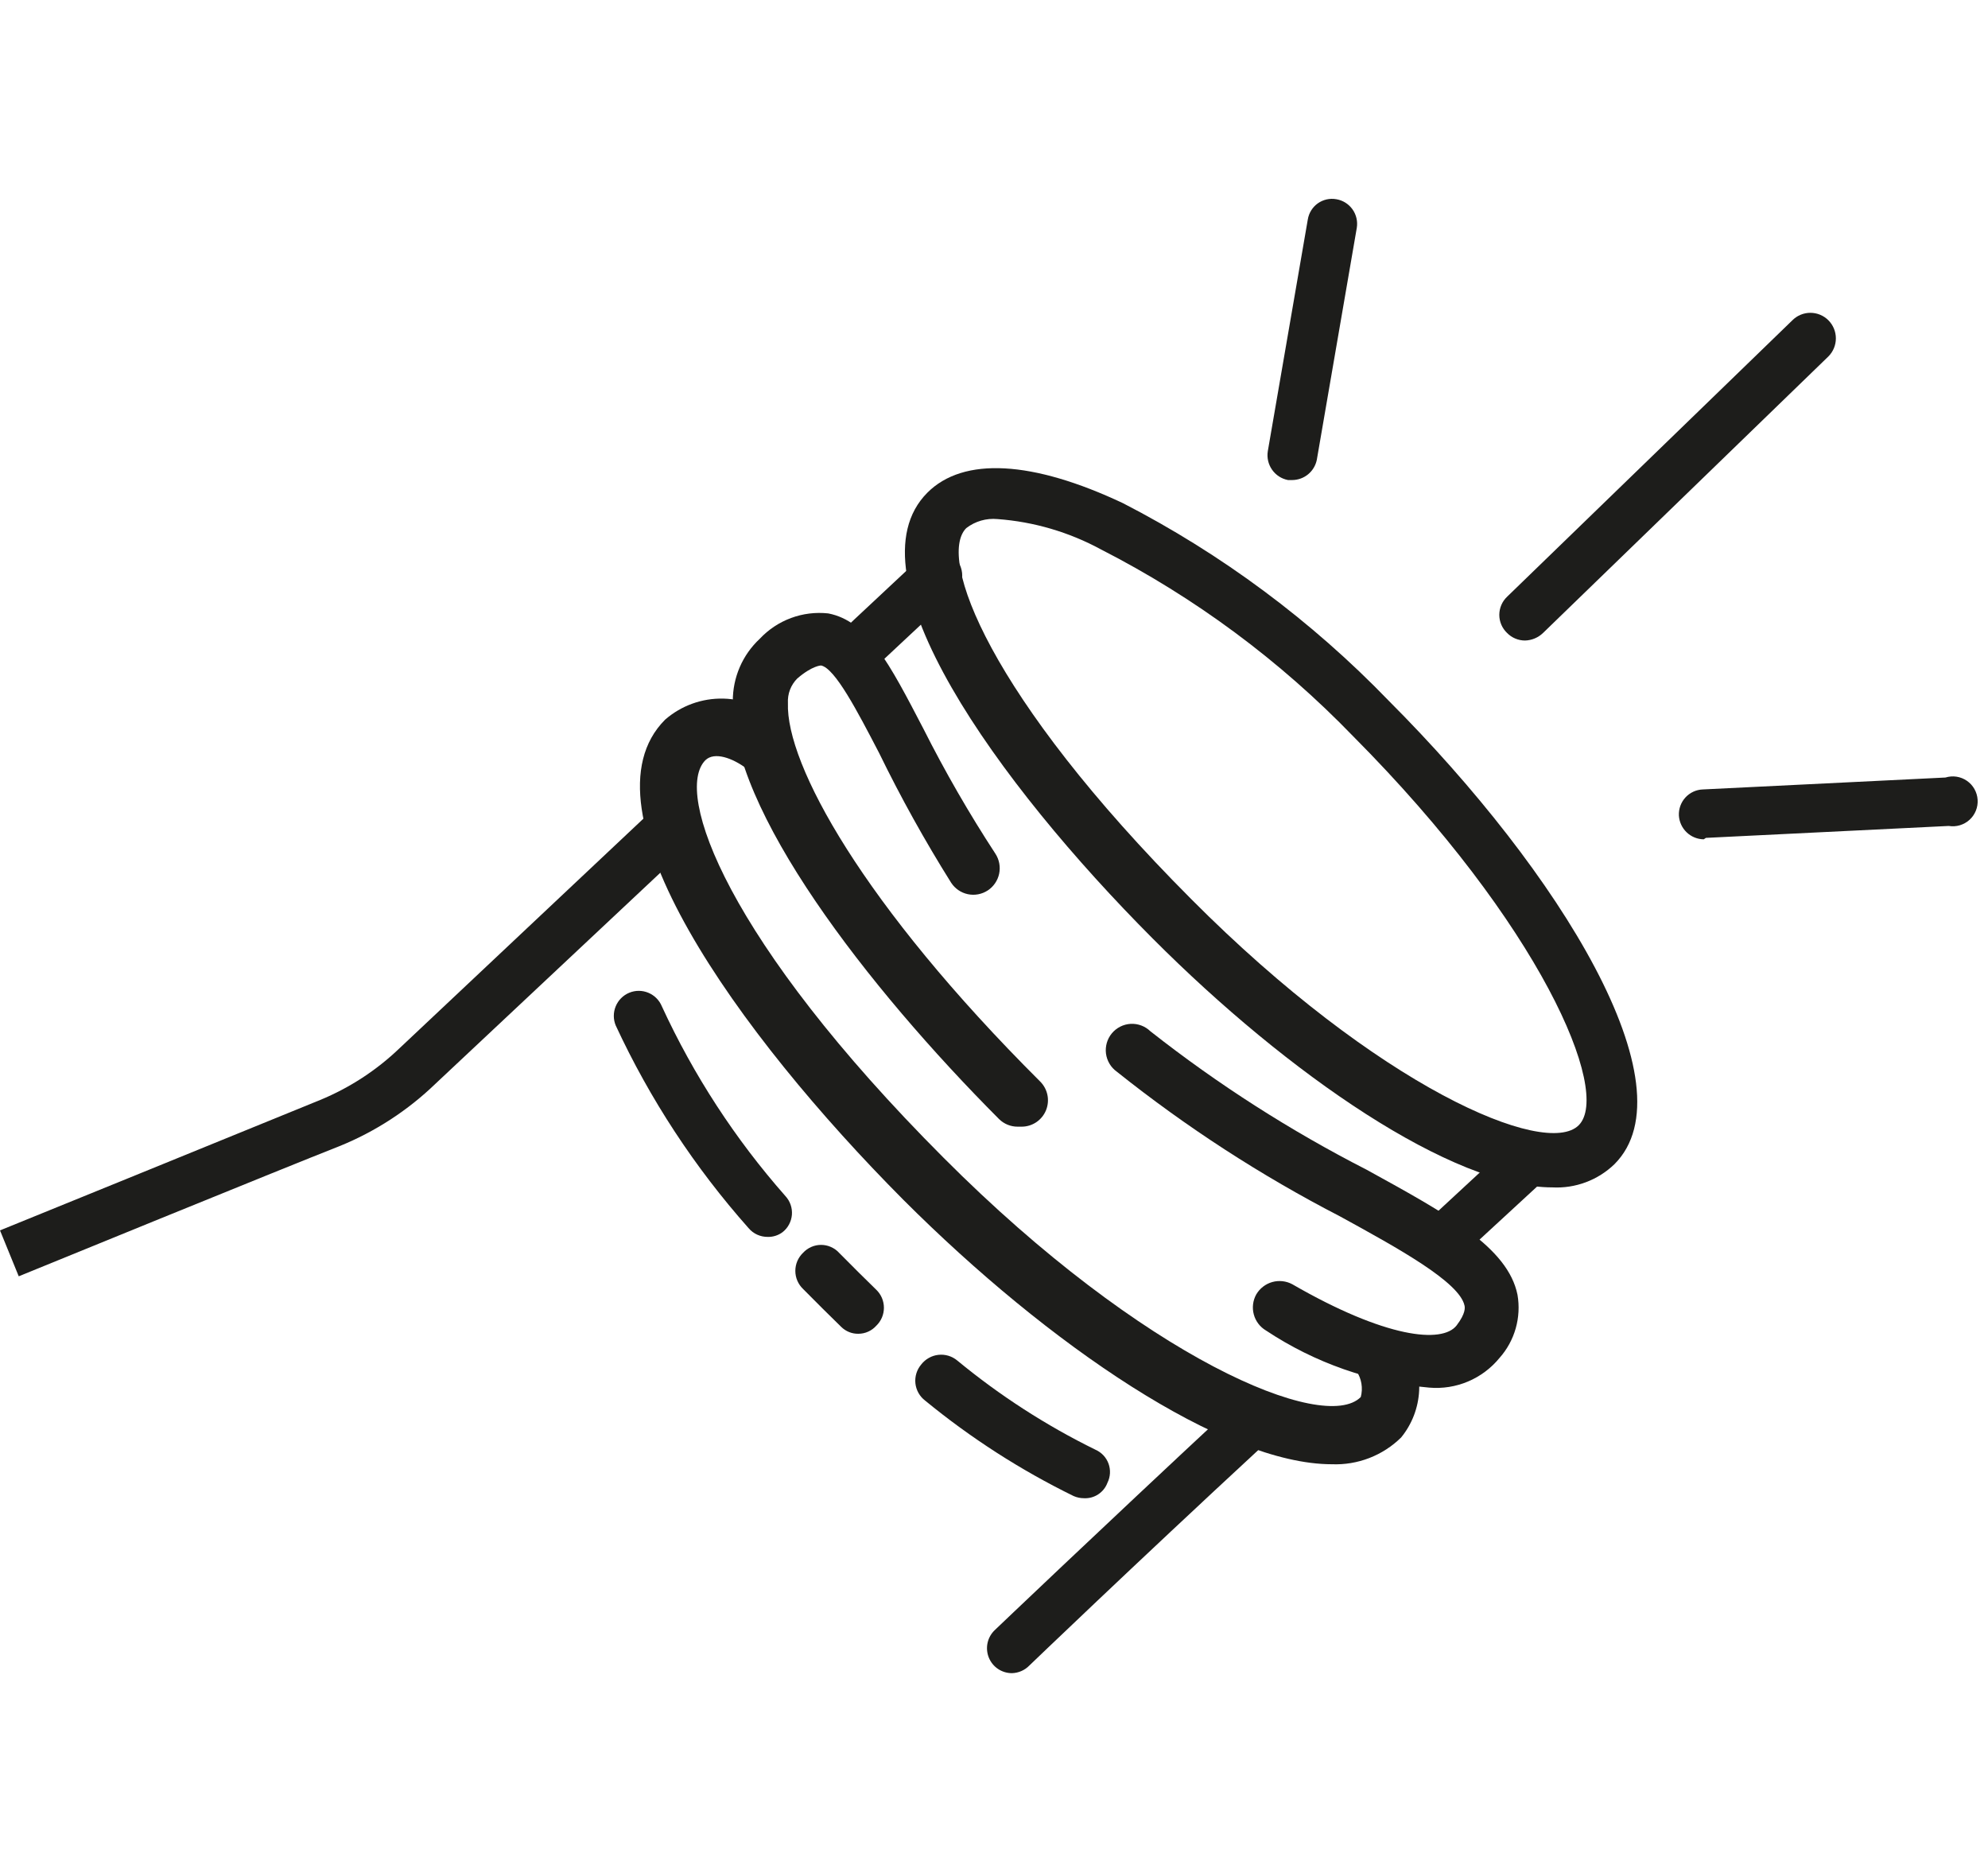
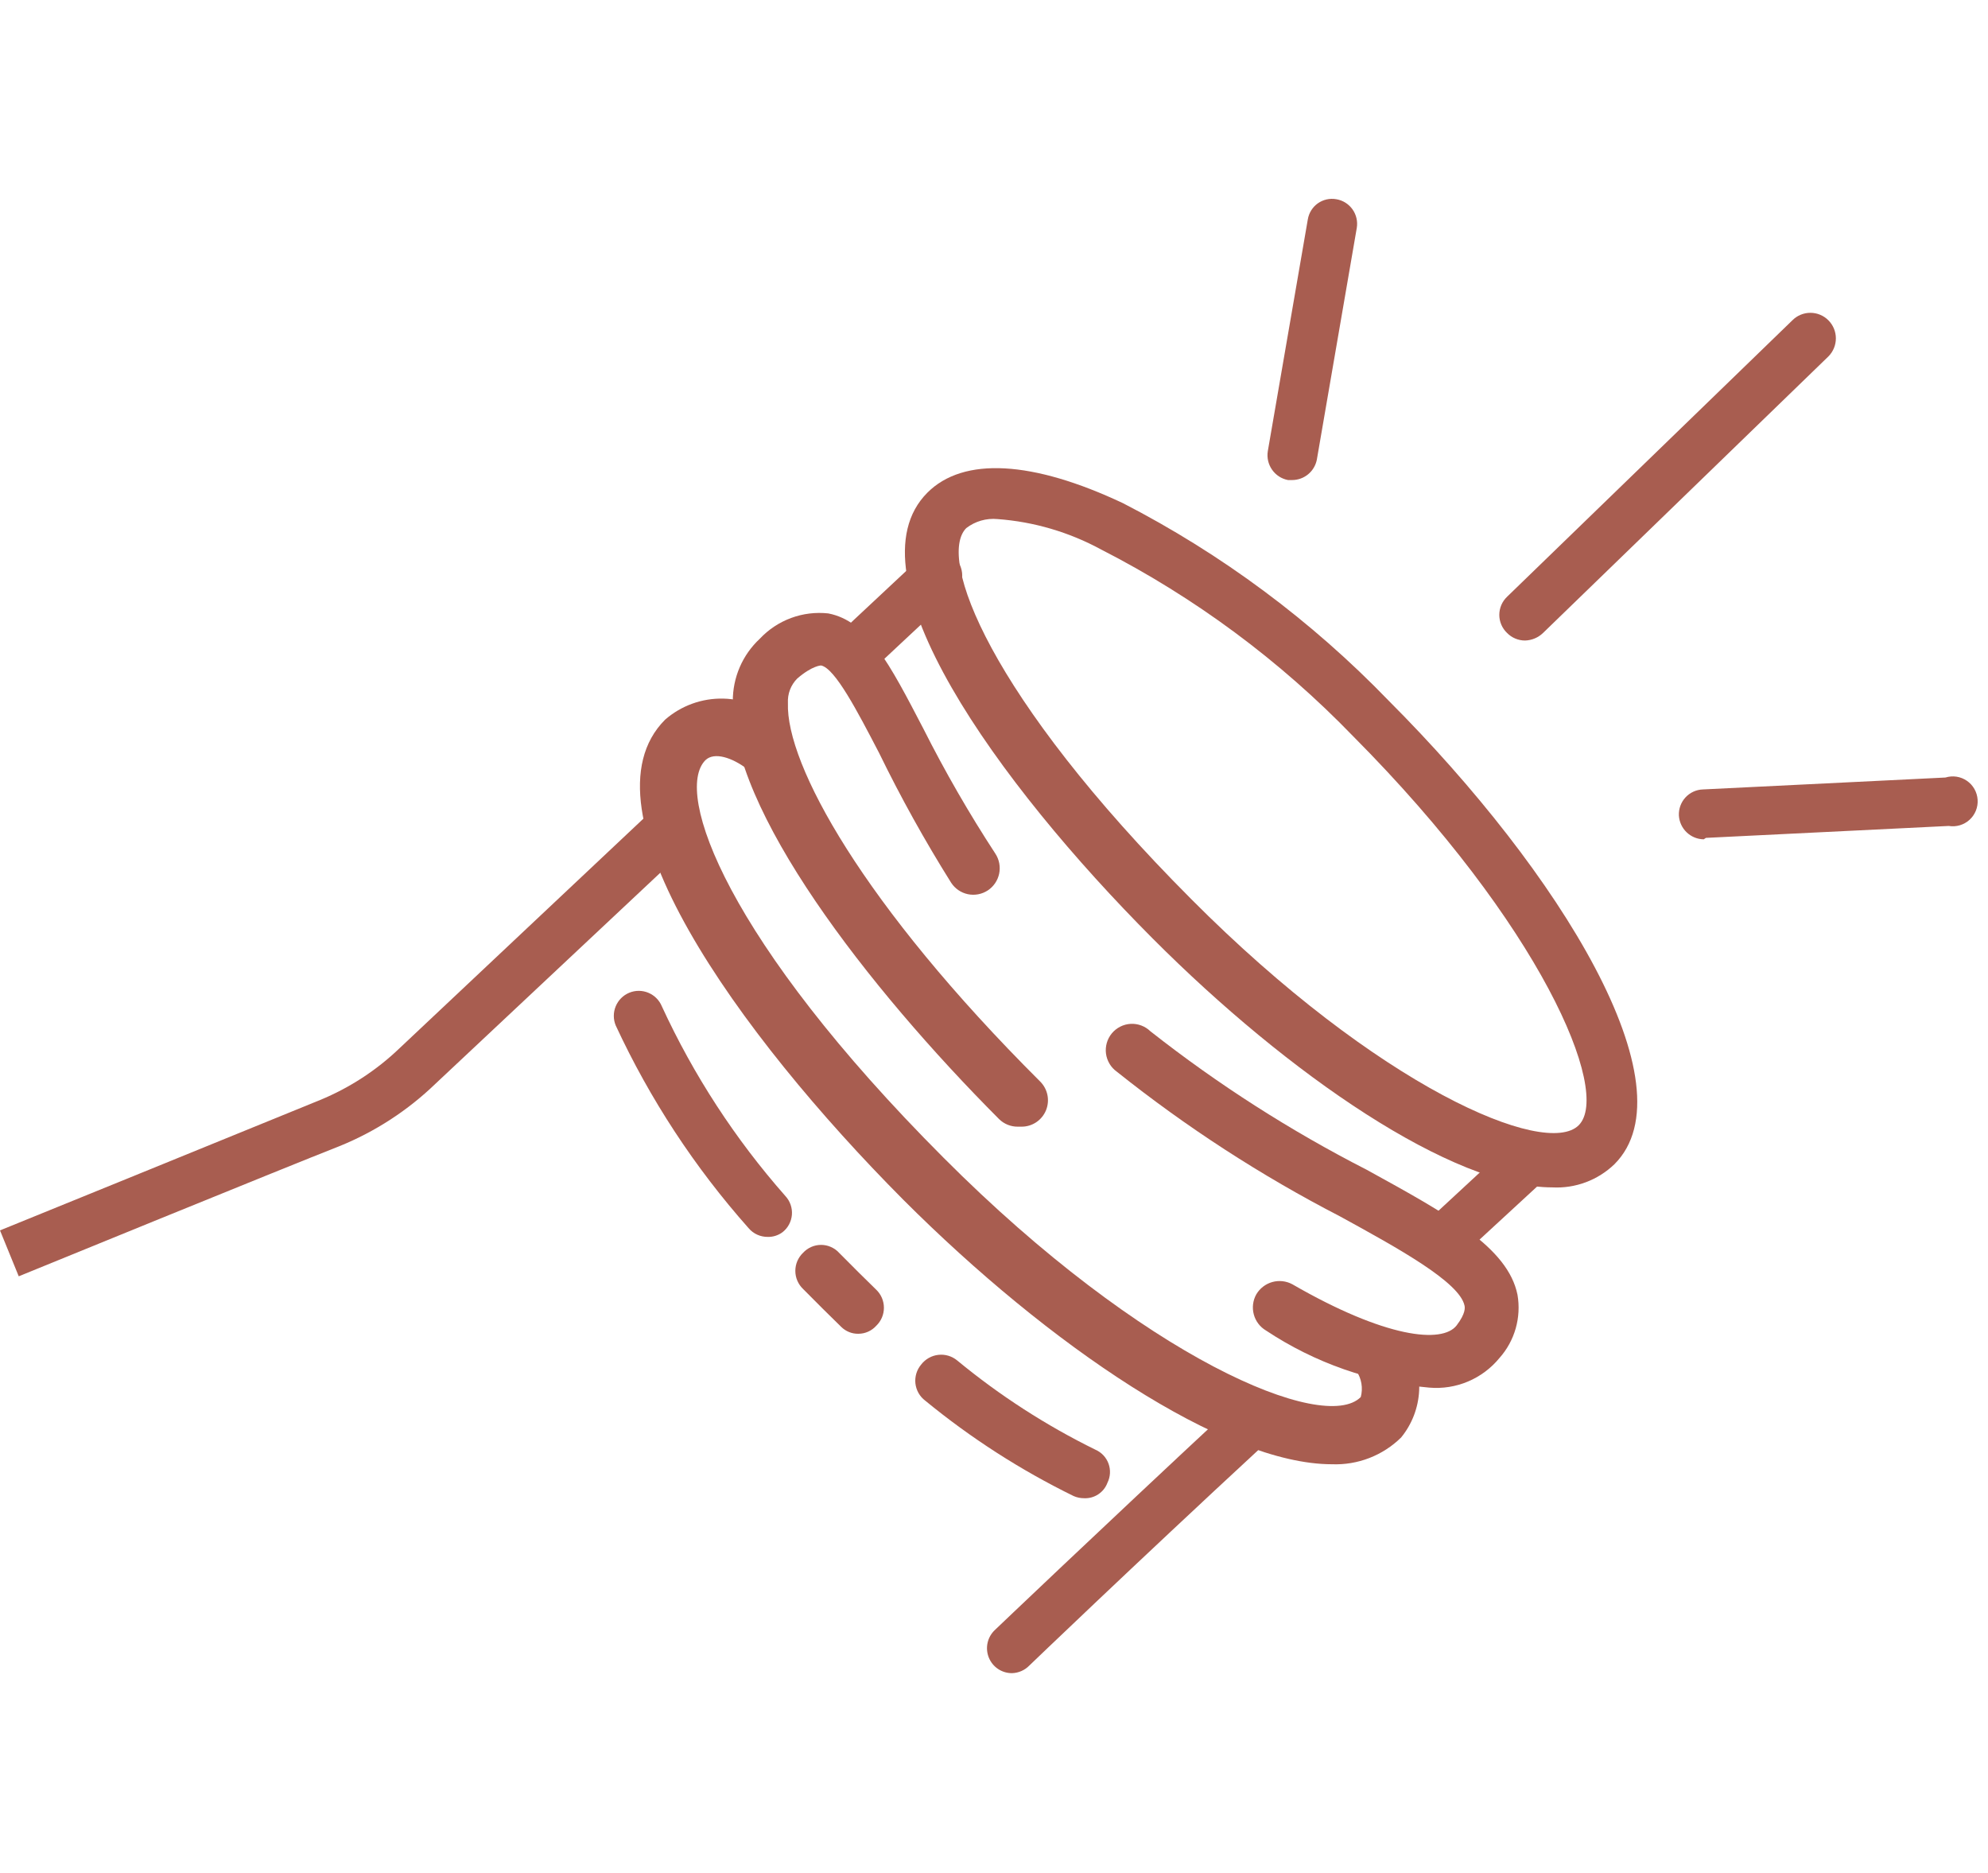
<svg xmlns="http://www.w3.org/2000/svg" width="120" height="113" viewBox="0 0 120 113" fill="none">
-   <path d="M46.343 74.65C46.125 74.652 45.908 74.606 45.709 74.516C45.51 74.426 45.333 74.293 45.191 74.126C41.935 70.461 39.232 66.339 37.166 61.889C37.09 61.706 37.051 61.509 37.051 61.311C37.051 61.112 37.09 60.916 37.166 60.733C37.319 60.362 37.612 60.068 37.981 59.915C38.35 59.761 38.765 59.762 39.134 59.915C39.503 60.069 39.797 60.363 39.95 60.733C41.868 64.894 44.381 68.752 47.409 72.185C47.549 72.336 47.656 72.514 47.723 72.708C47.791 72.903 47.817 73.109 47.801 73.314C47.784 73.519 47.725 73.719 47.628 73.9C47.531 74.081 47.397 74.24 47.235 74.366C46.977 74.558 46.664 74.658 46.343 74.65Z" fill="#1D1D1B" />
-   <path d="M51.823 80.496C51.63 80.501 51.439 80.467 51.259 80.395C51.08 80.324 50.917 80.218 50.779 80.082L49.67 78.991L48.474 77.791C48.327 77.651 48.21 77.481 48.129 77.294C48.049 77.106 48.008 76.904 48.008 76.701C48.008 76.496 48.049 76.295 48.129 76.107C48.21 75.92 48.327 75.75 48.474 75.61C48.613 75.459 48.781 75.339 48.968 75.257C49.155 75.174 49.357 75.132 49.562 75.132C49.766 75.132 49.968 75.174 50.155 75.257C50.342 75.339 50.511 75.459 50.649 75.61L51.845 76.809L52.889 77.835C53.036 77.975 53.154 78.145 53.234 78.332C53.314 78.52 53.355 78.722 53.355 78.925C53.355 79.129 53.314 79.331 53.234 79.519C53.154 79.706 53.036 79.876 52.889 80.016C52.754 80.166 52.59 80.285 52.406 80.368C52.223 80.451 52.024 80.494 51.823 80.496Z" fill="#1D1D1B" />
-   <path d="M65.437 90.421C65.22 90.422 65.005 90.377 64.806 90.29C61.608 88.725 58.601 86.792 55.846 84.532C55.683 84.408 55.546 84.252 55.444 84.073C55.343 83.895 55.279 83.697 55.256 83.493C55.234 83.288 55.254 83.082 55.314 82.885C55.374 82.689 55.474 82.507 55.607 82.35C55.732 82.188 55.889 82.053 56.067 81.954C56.245 81.853 56.441 81.79 56.644 81.768C56.847 81.746 57.052 81.764 57.248 81.823C57.443 81.882 57.625 81.98 57.782 82.11C60.347 84.226 63.15 86.035 66.133 87.498C66.313 87.578 66.475 87.693 66.609 87.838C66.743 87.982 66.847 88.152 66.914 88.337C66.981 88.523 67.01 88.72 66.999 88.917C66.988 89.114 66.938 89.306 66.85 89.483C66.745 89.77 66.551 90.015 66.296 90.184C66.042 90.353 65.741 90.436 65.437 90.421Z" fill="#1D1D1B" />
-   <path d="M1.131 77.028L0 74.257C0 74.257 16.093 67.713 19.333 66.383C21.108 65.65 22.73 64.593 24.117 63.263L38.949 49.303C39.237 49.013 39.629 48.851 40.036 48.851C40.444 48.851 40.835 49.013 41.124 49.303C41.412 49.592 41.574 49.984 41.574 50.393C41.574 50.802 41.412 51.195 41.124 51.484L26.292 65.401C24.615 67.02 22.644 68.301 20.486 69.175C17.202 70.462 1.131 77.028 1.131 77.028Z" fill="#1D1D1B" />
-   <path d="M51.693 40.948C51.488 40.952 51.284 40.911 51.096 40.828C50.909 40.745 50.741 40.622 50.605 40.468C50.455 40.329 50.335 40.16 50.253 39.973C50.171 39.785 50.129 39.582 50.129 39.377C50.129 39.172 50.171 38.969 50.253 38.782C50.335 38.594 50.455 38.425 50.605 38.287L55.412 33.793C55.547 33.625 55.716 33.487 55.908 33.391C56.101 33.294 56.312 33.24 56.527 33.232C56.742 33.224 56.956 33.263 57.155 33.345C57.354 33.428 57.533 33.553 57.68 33.711C57.827 33.869 57.938 34.057 58.005 34.262C58.073 34.467 58.096 34.684 58.073 34.899C58.049 35.114 57.98 35.321 57.87 35.506C57.76 35.692 57.611 35.852 57.434 35.974L52.65 40.446C52.407 40.73 52.064 40.91 51.693 40.948Z" fill="#1D1D1B" />
-   <path d="M86.967 76.613C86.762 76.616 86.559 76.574 86.371 76.491C86.184 76.409 86.016 76.287 85.879 76.133C85.729 75.994 85.609 75.826 85.527 75.638C85.445 75.45 85.403 75.248 85.403 75.043C85.403 74.838 85.445 74.635 85.527 74.447C85.609 74.26 85.729 74.091 85.879 73.952L91.273 68.957C91.408 68.788 91.577 68.651 91.769 68.554C91.962 68.457 92.173 68.403 92.388 68.395C92.603 68.388 92.818 68.427 93.016 68.509C93.216 68.592 93.394 68.716 93.541 68.875C93.688 69.033 93.799 69.221 93.866 69.426C93.934 69.631 93.957 69.848 93.934 70.063C93.91 70.277 93.841 70.484 93.731 70.67C93.621 70.856 93.472 71.015 93.295 71.138L87.924 76.09C87.686 76.384 87.342 76.572 86.967 76.613Z" fill="#1D1D1B" />
-   <path d="M61.087 100.979C60.787 100.981 60.492 100.892 60.242 100.724C59.992 100.556 59.799 100.317 59.686 100.037C59.574 99.757 59.547 99.45 59.611 99.155C59.675 98.86 59.826 98.591 60.044 98.383C60.044 98.383 66.307 92.406 74.114 85.142C74.251 84.983 74.421 84.854 74.611 84.764C74.801 84.674 75.008 84.625 75.218 84.621C75.428 84.616 75.637 84.656 75.831 84.737C76.025 84.819 76.2 84.941 76.344 85.094C76.488 85.248 76.598 85.43 76.667 85.63C76.737 85.829 76.763 86.04 76.746 86.251C76.728 86.461 76.667 86.665 76.566 86.85C76.465 87.035 76.326 87.196 76.158 87.324C68.351 94.544 62.131 100.521 62.131 100.521C61.856 100.804 61.481 100.968 61.087 100.979Z" fill="#1D1D1B" />
-   <path d="M93.708 71.662C87.684 71.662 77.789 64.877 69.569 56.632C60.239 47.274 51.105 34.622 55.977 29.736C58.152 27.554 62.327 27.794 67.785 30.368C73.75 33.438 79.172 37.469 83.835 42.3C94.165 52.64 102.146 65.576 97.448 70.265C96.953 70.742 96.366 71.112 95.722 71.352C95.079 71.592 94.394 71.698 93.708 71.662ZM60.218 31.328C59.541 31.262 58.864 31.457 58.325 31.873C56.564 33.64 59.652 41.973 71.896 54.254C83.182 65.597 93.295 69.916 95.296 67.91C97.296 65.903 92.969 55.781 81.682 44.438C77.262 39.863 72.118 36.053 66.459 33.16C64.531 32.114 62.404 31.489 60.218 31.328Z" fill="#1D1D1B" />
-   <path d="M80.399 88.371C73.875 88.371 63.306 81.194 54.52 72.403C44.56 62.391 34.795 48.801 40.145 43.435C41.12 42.584 42.377 42.131 43.669 42.163C44.961 42.195 46.194 42.711 47.126 43.609C47.308 43.745 47.461 43.915 47.578 44.11C47.694 44.306 47.77 44.522 47.802 44.747C47.835 44.972 47.822 45.202 47.766 45.422C47.71 45.642 47.61 45.849 47.474 46.03C47.197 46.394 46.789 46.635 46.338 46.7C45.886 46.766 45.428 46.65 45.06 46.38C44.212 45.747 43.124 45.354 42.581 45.878C40.645 47.819 43.886 56.785 56.956 69.873C69.047 82.001 79.942 86.538 82.139 84.314C82.21 84.048 82.223 83.771 82.178 83.5C82.133 83.229 82.031 82.971 81.878 82.743C81.648 82.349 81.582 81.88 81.697 81.439C81.811 80.997 82.095 80.619 82.487 80.387C82.882 80.155 83.353 80.089 83.797 80.204C84.241 80.318 84.622 80.603 84.857 80.998C85.431 81.861 85.714 82.887 85.663 83.924C85.612 84.961 85.231 85.954 84.574 86.757C84.024 87.297 83.371 87.718 82.653 87.996C81.935 88.273 81.168 88.401 80.399 88.371Z" fill="#1D1D1B" />
-   <path d="M78.007 28.972H77.746C77.356 28.898 77.011 28.674 76.784 28.348C76.556 28.022 76.464 27.62 76.528 27.227L78.942 13.244C78.974 13.05 79.043 12.865 79.147 12.698C79.251 12.531 79.386 12.387 79.546 12.273C79.706 12.16 79.887 12.079 80.078 12.036C80.269 11.993 80.467 11.989 80.66 12.023C81.052 12.087 81.402 12.305 81.635 12.628C81.867 12.951 81.962 13.353 81.9 13.746L79.486 27.75C79.416 28.093 79.231 28.402 78.962 28.624C78.693 28.846 78.356 28.969 78.007 28.972Z" fill="#1D1D1B" />
-   <path d="M102.842 50.655C102.457 50.65 102.087 50.499 101.809 50.232C101.53 49.964 101.363 49.601 101.341 49.215C101.333 49.017 101.363 48.82 101.43 48.634C101.498 48.448 101.601 48.277 101.734 48.131C101.868 47.986 102.028 47.867 102.207 47.784C102.386 47.7 102.58 47.653 102.777 47.645L117.434 46.925C117.651 46.858 117.879 46.841 118.103 46.875C118.327 46.91 118.54 46.994 118.726 47.123C118.913 47.252 119.068 47.421 119.18 47.618C119.292 47.816 119.358 48.036 119.373 48.262C119.389 48.489 119.353 48.716 119.268 48.926C119.183 49.137 119.052 49.326 118.884 49.478C118.716 49.631 118.516 49.743 118.299 49.807C118.082 49.871 117.853 49.885 117.63 49.848L102.972 50.568L102.842 50.655Z" fill="#1D1D1B" />
-   <path d="M92.055 38.657C91.853 38.657 91.652 38.617 91.466 38.538C91.279 38.46 91.11 38.344 90.968 38.199C90.821 38.059 90.703 37.889 90.623 37.702C90.543 37.514 90.501 37.313 90.501 37.109C90.501 36.905 90.543 36.703 90.623 36.515C90.703 36.328 90.821 36.158 90.968 36.018L108.192 19.33C108.48 19.041 108.871 18.879 109.279 18.879C109.687 18.879 110.078 19.041 110.366 19.33C110.655 19.62 110.817 20.012 110.817 20.421C110.817 20.83 110.655 21.223 110.366 21.512L93.143 38.199C92.85 38.483 92.462 38.646 92.055 38.657Z" fill="#1D1D1B" />
-   <path d="M86.271 83.746C82.751 83.44 79.365 82.255 76.419 80.3C76.056 80.086 75.791 79.737 75.682 79.329C75.572 78.921 75.626 78.487 75.832 78.118C76.046 77.755 76.392 77.488 76.797 77.374C77.202 77.261 77.636 77.308 78.007 77.508C83.639 80.758 87.053 81.107 87.923 79.994C88.489 79.253 88.424 78.904 88.402 78.795C88.097 77.377 84.422 75.348 80.877 73.407C76.116 70.948 71.607 68.025 67.416 64.681C67.238 64.554 67.087 64.392 66.975 64.204C66.862 64.016 66.789 63.807 66.76 63.59C66.732 63.372 66.749 63.151 66.809 62.94C66.87 62.73 66.973 62.534 67.113 62.365C67.253 62.196 67.426 62.058 67.621 61.96C67.816 61.861 68.03 61.804 68.248 61.792C68.466 61.78 68.685 61.814 68.89 61.891C69.094 61.967 69.281 62.086 69.438 62.238C73.508 65.439 77.878 68.237 82.487 70.593C87.445 73.319 91.011 75.283 91.599 78.14C91.716 78.818 91.679 79.513 91.491 80.174C91.303 80.835 90.968 81.445 90.511 81.958C90.002 82.579 89.35 83.066 88.611 83.378C87.873 83.689 87.069 83.816 86.271 83.746Z" fill="#1D1D1B" />
-   <path d="M61.436 67.997C61.226 67.999 61.019 67.96 60.825 67.881C60.63 67.802 60.454 67.686 60.305 67.539C52.389 59.599 44.016 48.801 44.234 42.322C44.23 41.614 44.373 40.913 44.653 40.263C44.934 39.613 45.347 39.029 45.865 38.548C46.389 37.99 47.035 37.562 47.752 37.297C48.468 37.032 49.237 36.938 49.997 37.021C52.367 37.479 53.694 40.053 55.738 43.98C57.046 46.575 58.498 49.095 60.087 51.527C60.318 51.883 60.398 52.316 60.311 52.732C60.223 53.147 59.974 53.51 59.62 53.742C59.265 53.973 58.833 54.054 58.419 53.966C58.005 53.878 57.643 53.628 57.412 53.273C55.825 50.741 54.373 48.127 53.063 45.441C51.758 42.933 50.41 40.337 49.562 40.163C49.562 40.163 49.04 40.163 48.126 40.948C47.933 41.141 47.783 41.373 47.685 41.629C47.588 41.885 47.546 42.158 47.561 42.431C47.431 46.118 52.084 54.603 62.784 65.27C63.008 65.492 63.161 65.775 63.225 66.084C63.288 66.393 63.258 66.714 63.14 67.006C63.021 67.298 62.818 67.548 62.557 67.725C62.297 67.901 61.989 67.996 61.675 67.997H61.436Z" fill="#1D1D1B" />
+   <path d="M46.343 74.65C46.125 74.652 45.908 74.606 45.709 74.516C45.51 74.426 45.333 74.293 45.191 74.126C41.935 70.461 39.232 66.339 37.166 61.889C37.09 61.706 37.051 61.509 37.051 61.311C37.051 61.112 37.09 60.916 37.166 60.733C37.319 60.362 37.612 60.068 37.981 59.915C38.35 59.761 38.765 59.762 39.134 59.915C39.503 60.069 39.797 60.363 39.95 60.733C41.868 64.894 44.381 68.752 47.409 72.185C47.549 72.336 47.656 72.514 47.723 72.708C47.791 72.903 47.817 73.109 47.801 73.314C47.784 73.519 47.725 73.719 47.628 73.9C47.531 74.081 47.397 74.24 47.235 74.366C46.977 74.558 46.664 74.658 46.343 74.65Z" fill="#A85D50" />
+   <path d="M51.823 80.496C51.63 80.501 51.439 80.467 51.259 80.395C51.08 80.324 50.917 80.218 50.779 80.082L49.67 78.991L48.474 77.791C48.327 77.651 48.21 77.481 48.129 77.294C48.049 77.106 48.008 76.904 48.008 76.701C48.008 76.496 48.049 76.295 48.129 76.107C48.21 75.92 48.327 75.75 48.474 75.61C48.613 75.459 48.781 75.339 48.968 75.257C49.155 75.174 49.357 75.132 49.562 75.132C49.766 75.132 49.968 75.174 50.155 75.257C50.342 75.339 50.511 75.459 50.649 75.61L51.845 76.809L52.889 77.835C53.036 77.975 53.154 78.145 53.234 78.332C53.314 78.52 53.355 78.722 53.355 78.925C53.355 79.129 53.314 79.331 53.234 79.519C53.154 79.706 53.036 79.876 52.889 80.016C52.754 80.166 52.59 80.285 52.406 80.368C52.223 80.451 52.024 80.494 51.823 80.496Z" fill="#A85D50" />
+   <path d="M65.437 90.421C65.22 90.422 65.005 90.377 64.806 90.29C61.608 88.725 58.601 86.792 55.846 84.531C55.683 84.408 55.546 84.252 55.444 84.073C55.343 83.895 55.279 83.697 55.256 83.493C55.234 83.288 55.254 83.082 55.314 82.885C55.374 82.689 55.474 82.507 55.607 82.35C55.732 82.188 55.889 82.053 56.067 81.953C56.245 81.853 56.441 81.79 56.644 81.768C56.847 81.746 57.052 81.764 57.248 81.823C57.443 81.882 57.625 81.98 57.782 82.11C60.347 84.226 63.15 86.034 66.133 87.498C66.313 87.578 66.475 87.693 66.609 87.837C66.743 87.982 66.847 88.151 66.914 88.337C66.981 88.522 67.01 88.72 66.999 88.917C66.988 89.114 66.938 89.306 66.85 89.483C66.745 89.77 66.551 90.015 66.296 90.184C66.042 90.353 65.741 90.436 65.437 90.421Z" fill="#A85D50" />
+   <path d="M1.131 77.028L0 74.257C0 74.257 16.093 67.713 19.333 66.383C21.108 65.65 22.73 64.593 24.117 63.263L38.949 49.303C39.237 49.013 39.629 48.851 40.036 48.851C40.444 48.851 40.835 49.013 41.124 49.303C41.412 49.592 41.574 49.984 41.574 50.393C41.574 50.802 41.412 51.195 41.124 51.484L26.292 65.401C24.615 67.02 22.644 68.301 20.486 69.175C17.202 70.462 1.131 77.028 1.131 77.028Z" fill="#A85D50" />
+   <path d="M51.693 40.948C51.488 40.952 51.284 40.911 51.096 40.828C50.909 40.745 50.741 40.622 50.605 40.468C50.455 40.329 50.335 40.16 50.253 39.973C50.171 39.785 50.129 39.582 50.129 39.377C50.129 39.172 50.171 38.969 50.253 38.782C50.335 38.594 50.455 38.425 50.605 38.287L55.412 33.793C55.547 33.625 55.716 33.487 55.908 33.391C56.101 33.294 56.312 33.24 56.527 33.232C56.742 33.224 56.956 33.263 57.155 33.345C57.354 33.428 57.533 33.553 57.68 33.711C57.827 33.869 57.938 34.057 58.005 34.262C58.073 34.467 58.096 34.684 58.073 34.899C58.049 35.114 57.98 35.321 57.87 35.506C57.76 35.692 57.611 35.852 57.434 35.974L52.65 40.446C52.407 40.73 52.064 40.91 51.693 40.948Z" fill="#A85D50" />
+   <path d="M86.967 76.613C86.762 76.616 86.559 76.574 86.371 76.491C86.184 76.409 86.016 76.287 85.879 76.133C85.729 75.994 85.609 75.826 85.527 75.638C85.445 75.45 85.403 75.248 85.403 75.043C85.403 74.838 85.445 74.635 85.527 74.447C85.609 74.26 85.729 74.091 85.879 73.952L91.273 68.957C91.408 68.788 91.577 68.651 91.769 68.554C91.962 68.457 92.173 68.403 92.388 68.395C92.603 68.388 92.818 68.427 93.016 68.509C93.216 68.592 93.394 68.716 93.541 68.875C93.688 69.033 93.799 69.221 93.866 69.426C93.934 69.631 93.957 69.848 93.934 70.063C93.91 70.277 93.841 70.484 93.731 70.67C93.621 70.856 93.472 71.015 93.295 71.138L87.924 76.09C87.686 76.384 87.342 76.572 86.967 76.613Z" fill="#A85D50" />
+   <path d="M61.087 100.979C60.787 100.981 60.492 100.892 60.242 100.724C59.992 100.556 59.799 100.317 59.686 100.037C59.574 99.757 59.547 99.45 59.611 99.155C59.675 98.86 59.826 98.591 60.044 98.383C60.044 98.383 66.307 92.406 74.114 85.142C74.251 84.983 74.421 84.854 74.611 84.764C74.801 84.674 75.008 84.625 75.218 84.621C75.428 84.616 75.637 84.656 75.831 84.737C76.025 84.819 76.2 84.941 76.344 85.094C76.488 85.248 76.598 85.43 76.667 85.63C76.737 85.829 76.763 86.04 76.746 86.251C76.728 86.461 76.667 86.665 76.566 86.85C76.465 87.035 76.326 87.196 76.158 87.324C68.351 94.544 62.131 100.521 62.131 100.521C61.856 100.804 61.481 100.968 61.087 100.979Z" fill="#A85D50" />
+   <path d="M93.708 71.662C87.684 71.662 77.789 64.877 69.569 56.632C60.239 47.274 51.105 34.622 55.977 29.736C58.152 27.554 62.327 27.794 67.785 30.368C73.75 33.438 79.172 37.469 83.835 42.3C94.165 52.64 102.146 65.576 97.448 70.266C96.953 70.742 96.366 71.112 95.722 71.352C95.079 71.592 94.394 71.698 93.708 71.662ZM60.218 31.328C59.541 31.262 58.864 31.457 58.325 31.873C56.564 33.64 59.652 41.973 71.896 54.254C83.182 65.597 93.295 69.916 95.296 67.91C97.296 65.903 92.969 55.781 81.682 44.438C77.262 39.863 72.118 36.053 66.459 33.16C64.531 32.114 62.404 31.489 60.218 31.328Z" fill="#A85D50" />
+   <path d="M80.399 88.371C73.875 88.371 63.306 81.194 54.52 72.403C44.56 62.391 34.795 48.801 40.145 43.435C41.12 42.584 42.377 42.131 43.669 42.163C44.961 42.195 46.194 42.711 47.126 43.609C47.308 43.745 47.461 43.915 47.578 44.11C47.694 44.306 47.77 44.522 47.802 44.747C47.835 44.972 47.822 45.202 47.766 45.422C47.71 45.642 47.61 45.849 47.474 46.03C47.197 46.394 46.789 46.635 46.338 46.7C45.886 46.766 45.428 46.65 45.06 46.38C44.212 45.747 43.124 45.354 42.581 45.878C40.645 47.819 43.886 56.785 56.956 69.873C69.047 82.001 79.942 86.538 82.139 84.314C82.21 84.048 82.223 83.771 82.178 83.5C82.133 83.229 82.031 82.971 81.878 82.743C81.648 82.349 81.582 81.88 81.697 81.439C81.811 80.997 82.095 80.619 82.487 80.387C82.882 80.155 83.353 80.089 83.797 80.204C84.241 80.318 84.622 80.603 84.857 80.998C85.431 81.861 85.714 82.887 85.663 83.924C85.612 84.961 85.231 85.954 84.574 86.757C84.024 87.297 83.371 87.718 82.653 87.996C81.935 88.273 81.168 88.401 80.399 88.371Z" fill="#A85D50" />
+   <path d="M78.007 28.972H77.746C77.356 28.898 77.011 28.674 76.784 28.348C76.556 28.022 76.464 27.62 76.528 27.227L78.942 13.244C78.974 13.05 79.043 12.865 79.147 12.698C79.251 12.531 79.386 12.387 79.546 12.273C79.706 12.16 79.887 12.079 80.078 12.036C80.269 11.993 80.467 11.989 80.66 12.023C81.052 12.087 81.402 12.305 81.635 12.628C81.867 12.951 81.962 13.353 81.9 13.746L79.486 27.75C79.416 28.093 79.231 28.402 78.962 28.624C78.693 28.846 78.356 28.969 78.007 28.972Z" fill="#A85D50" />
+   <path d="M102.842 50.655C102.457 50.65 102.087 50.499 101.809 50.231C101.53 49.964 101.363 49.601 101.341 49.215C101.333 49.017 101.363 48.82 101.43 48.634C101.498 48.448 101.601 48.277 101.734 48.131C101.868 47.986 102.028 47.867 102.207 47.784C102.386 47.7 102.58 47.653 102.777 47.645L117.434 46.925C117.651 46.858 117.879 46.841 118.103 46.875C118.327 46.91 118.54 46.994 118.726 47.123C118.913 47.252 119.068 47.421 119.18 47.618C119.292 47.815 119.358 48.036 119.373 48.262C119.389 48.489 119.353 48.716 119.268 48.926C119.183 49.137 119.052 49.326 118.884 49.478C118.716 49.631 118.516 49.743 118.299 49.807C118.082 49.871 117.853 49.885 117.63 49.848L102.972 50.568L102.842 50.655Z" fill="#A85D50" />
+   <path d="M92.055 38.657C91.853 38.657 91.652 38.617 91.466 38.538C91.279 38.46 91.11 38.344 90.968 38.199C90.821 38.059 90.703 37.89 90.623 37.702C90.543 37.515 90.501 37.313 90.501 37.109C90.501 36.905 90.543 36.703 90.623 36.515C90.703 36.328 90.821 36.159 90.968 36.018L108.192 19.331C108.48 19.041 108.871 18.879 109.279 18.879C109.687 18.879 110.078 19.041 110.366 19.331C110.655 19.62 110.817 20.012 110.817 20.421C110.817 20.83 110.655 21.223 110.366 21.512L93.143 38.199C92.85 38.483 92.462 38.646 92.055 38.657Z" fill="#A85D50" />
+   <path d="M86.271 83.746C82.751 83.44 79.365 82.255 76.419 80.3C76.056 80.086 75.791 79.737 75.682 79.329C75.572 78.921 75.626 78.487 75.832 78.118C76.046 77.755 76.392 77.488 76.797 77.374C77.202 77.261 77.636 77.308 78.007 77.508C83.639 80.758 87.053 81.107 87.923 79.994C88.489 79.253 88.424 78.904 88.402 78.795C88.097 77.377 84.422 75.348 80.877 73.407C76.116 70.948 71.607 68.025 67.416 64.681C67.238 64.554 67.087 64.392 66.975 64.204C66.862 64.016 66.789 63.807 66.76 63.59C66.732 63.372 66.749 63.151 66.809 62.94C66.87 62.73 66.973 62.534 67.113 62.365C67.253 62.196 67.426 62.058 67.621 61.96C67.816 61.861 68.03 61.804 68.248 61.792C68.466 61.78 68.685 61.814 68.89 61.891C69.094 61.967 69.281 62.086 69.438 62.238C73.508 65.439 77.878 68.237 82.487 70.593C87.445 73.319 91.011 75.283 91.599 78.14C91.716 78.818 91.679 79.513 91.491 80.174C91.303 80.835 90.968 81.445 90.511 81.958C90.002 82.579 89.35 83.066 88.611 83.378C87.873 83.689 87.069 83.816 86.271 83.746Z" fill="#A85D50" />
+   <path d="M61.436 67.997C61.226 67.999 61.019 67.96 60.825 67.881C60.63 67.802 60.454 67.686 60.305 67.539C52.389 59.598 44.016 48.801 44.234 42.322C44.23 41.614 44.373 40.913 44.653 40.263C44.934 39.613 45.347 39.029 45.865 38.548C46.389 37.99 47.035 37.562 47.752 37.297C48.468 37.032 49.237 36.938 49.997 37.021C52.367 37.479 53.694 40.053 55.738 43.98C57.046 46.575 58.498 49.095 60.087 51.527C60.318 51.883 60.398 52.316 60.311 52.731C60.223 53.147 59.974 53.51 59.62 53.742C59.265 53.973 58.833 54.053 58.419 53.966C58.005 53.878 57.643 53.628 57.412 53.273C55.825 50.741 54.373 48.127 53.063 45.441C51.758 42.933 50.41 40.337 49.562 40.162C49.562 40.162 49.04 40.163 48.126 40.948C47.933 41.141 47.783 41.373 47.685 41.629C47.588 41.884 47.546 42.158 47.561 42.431C47.431 46.118 52.084 54.603 62.784 65.27C63.008 65.492 63.161 65.775 63.225 66.084C63.288 66.393 63.258 66.714 63.14 67.006C63.021 67.298 62.818 67.548 62.557 67.725C62.297 67.901 61.989 67.996 61.675 67.997H61.436Z" fill="#A85D50" />
</svg>
